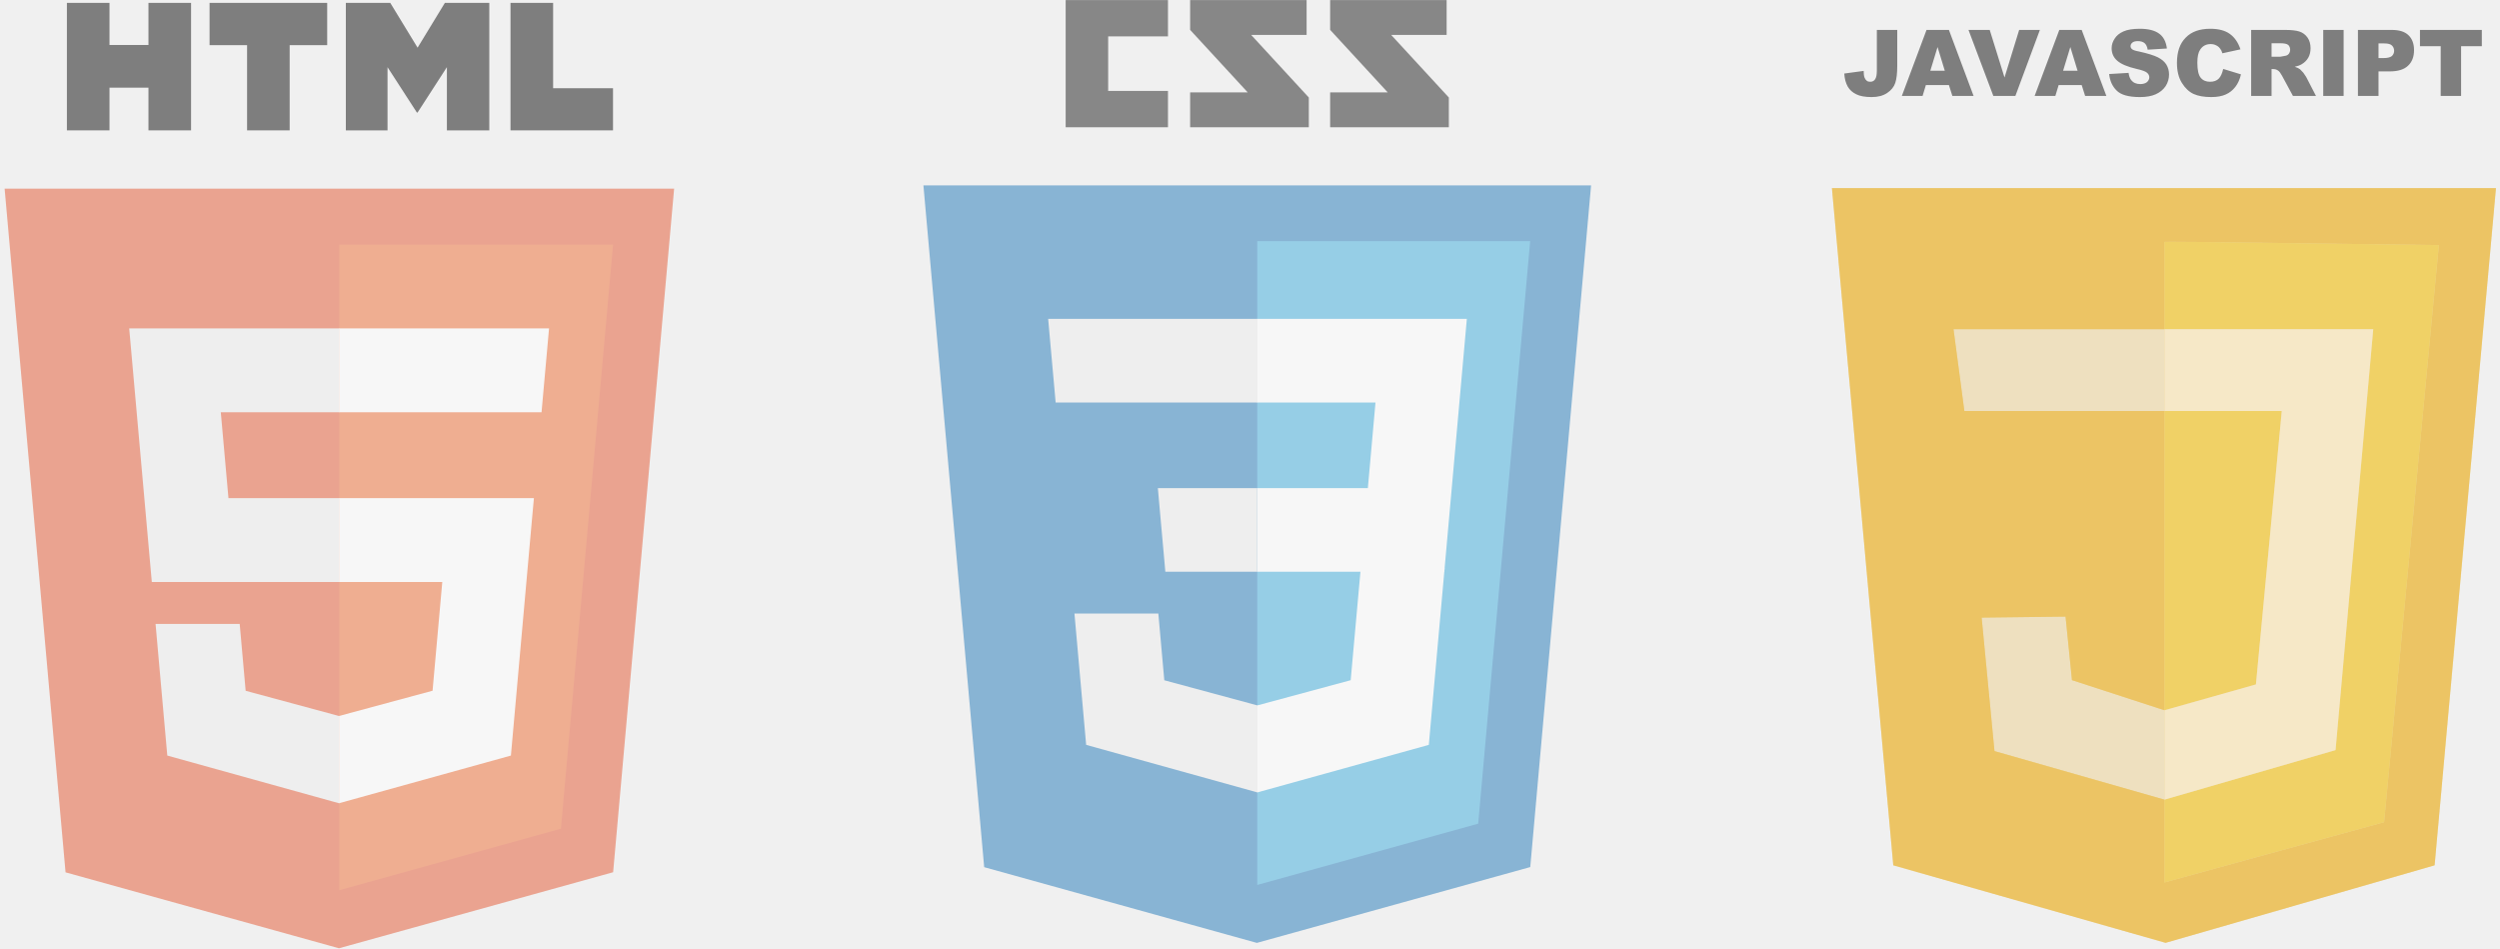
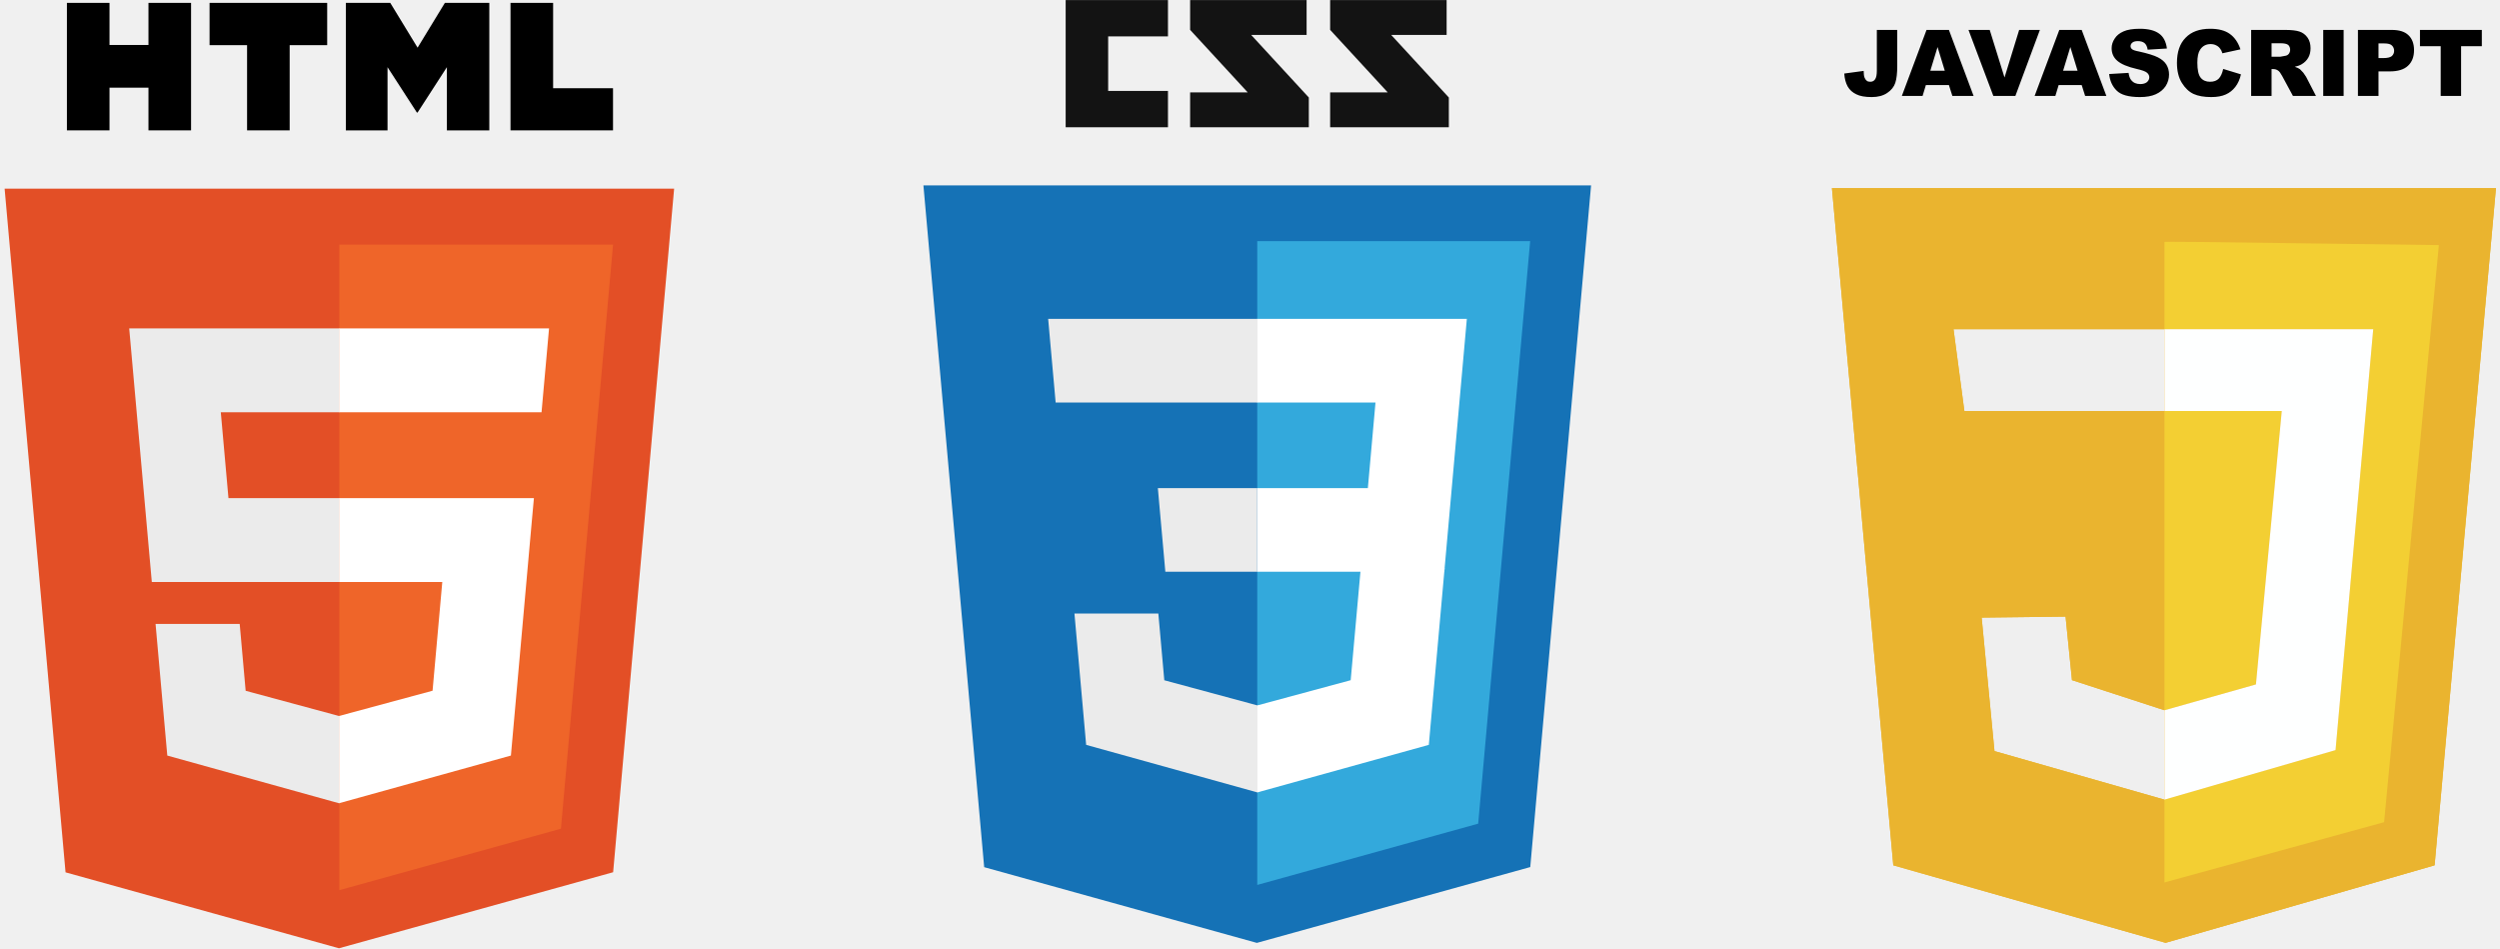
<svg xmlns="http://www.w3.org/2000/svg" width="145" height="55" viewBox="0 0 145 55" id="svg8334" version="1.1">
  <defs id="defs8336" />
  <g id="layer1" transform="translate(-327.7216,-802.0038)">
-     <switch style="display:inline;opacity:0.476" id="switch4733" transform="matrix(0.1070957,0,0,0.1070957,319.9966,802.1708)">
-       <g id="g4735">
-         <g id="g4737">
+     <switch style="display:inline;opacity:1" id="switch4733" transform="matrix(0.1070957,0,0,0.1070957,319.9966,802.1708)">
+       <g id="g4735" style="">
+         <g id="g4737" style="">
          <polygon id="polygon4739" points="255.778,512 107.644,470.877 74.633,100.62 437.367,100.62 404.321,470.819 " style="fill:#e34f26" />
          <polygon id="polygon4741" points="256,480.523 376.03,447.246 404.27,130.894 256,130.894 " style="fill:#ef6529" />
-           <g id="g4743">
+           <g id="g4743" style="">
            <polygon id="polygon4745" points="256,176.305 255.843,176.305 142.132,176.305 143.219,188.488 154.38,313.627 256,313.627 256,268.217 195.91,268.217 191.76,221.716 256,221.716 " style="fill:#ebebeb" />
            <polygon id="polygon4747" points="162.771,407.634 255.791,433.457 256,433.399 256,386.153 255.801,386.206 205.227,372.55 201.994,336.333 177.419,336.333 156.409,336.333 " style="fill:#ebebeb" />
          </g>
-           <g id="g4749">
-             <path id="path4751" d="m 108.382,0 23.077,0 0,22.8 21.11,0 0,-22.8 23.078,0 0,69.044 -23.077,0 0,-23.12 -21.11,0 0,23.12 -23.077,0 0,-69.044 z" />
-             <path id="path4753" d="m 205.994,22.896 -20.316,0 0,-22.896 63.72,0 0,22.896 -20.325,0 0,46.148 -23.078,0 0,-46.148 z" />
-             <path id="path4755" d="m 259.511,0 24.063,0 14.802,24.26 14.787,-24.26 24.072,0 0,69.044 -22.982,0 0,-34.222 -15.877,24.549 -0.397,0 -15.888,-24.549 0,34.222 -22.58,0 0,-69.044 z" />
-             <path id="path4757" d="m 348.72,0 23.084,0 0,46.222 32.453,0 0,22.822 -55.537,0 0,-69.044 z" />
+           <g id="g4749" style="">
+             <path id="path4751" d="m 108.382,0 23.077,0 0,22.8 21.11,0 0,-22.8 23.078,0 0,69.044 -23.077,0 0,-23.12 -21.11,0 0,23.12 -23.077,0 0,-69.044 z" style="" />
+             <path id="path4753" d="m 205.994,22.896 -20.316,0 0,-22.896 63.72,0 0,22.896 -20.325,0 0,46.148 -23.078,0 0,-46.148 z" style="" />
+             <path id="path4755" d="m 259.511,0 24.063,0 14.802,24.26 14.787,-24.26 24.072,0 0,69.044 -22.982,0 0,-34.222 -15.877,24.549 -0.397,0 -15.888,-24.549 0,34.222 -22.58,0 0,-69.044 z" style="" />
+             <path id="path4757" d="m 348.72,0 23.084,0 0,46.222 32.453,0 0,22.822 -55.537,0 0,-69.044 z" style="" />
          </g>
-           <g id="g4759">
+           <g id="g4759" style="">
            <polygon id="polygon4761" points="311.761,313.627 306.49,372.521 255.843,386.191 255.843,433.435 348.937,407.634 349.62,399.962 360.291,280.411 361.399,268.217 349.162,268.217 255.843,268.217 255.843,313.627 " style="fill:#ffffff" />
            <polygon id="polygon4763" points="365.385,221.716 365.385,221.716 365.531,221.716 366.442,211.509 368.511,188.488 369.597,176.305 255.843,176.305 255.843,204.509 255.843,221.605 255.843,221.716 " style="fill:#ffffff" />
          </g>
        </g>
      </g>
    </switch>
-     <g id="Page 1" style="display:inline;opacity:0.476;fill:none;fill-rule:evenodd;stroke:none;stroke-width:1" transform="matrix(0.1302414,0,0,0.1302414,381.292,801.9888)">
-       <g id="Layer_1">
+     <g id="Page 1" style="display:inline;opacity:1;fill:none;fill-rule:evenodd;stroke:none;stroke-width:1" transform="matrix(0.1302414,0,0,0.1302414,381.292,801.9888)">
+       <g id="Layer_1" style="">
        <path id="Shape" d="m 233.164,15.681 -24.688,0 25.674,27.859 0,13.261 -52.882,0 0,-15.526 25.669,0 -25.669,-27.86 0,-13.28 51.896,0 0,15.546 0,0 z m -62.378,0 -24.688,0 25.673,27.859 0,13.261 -52.882,0 0,-15.526 25.672,0 -25.672,-27.86 0,-13.28 51.897,0 0,15.546 0,0 z m -61.768,0.631 -26.64,0 0,24.313 26.64,0 0,16.176 -45.574,0 0,-56.666 45.574,0 0,16.177 0,0 z m 0,0" style="fill:#131313" />
        <path id="path4796" d="M 27.142,386.29 0.071,82.67 l 297.45,0 -27.096,303.571 -121.811,33.77 L 27.142,386.29 Z m 0,0" style="fill:#1572b6" />
        <path id="path4798" d="m 148.798,394.199 98.427,-27.288 23.157,-259.415 -121.584,0 0,286.703 z m 0,0" style="fill:#33a9dc" />
-         <g transform="translate(55,142)" id="Group">
+         <g transform="translate(55,142)" id="Group" style="">
          <path id="path4801" d="m 93.797,75.496 49.275,0 3.403,-38.132 -52.678,0 0,-37.239 0.129,0 93.246,0 -0.893,9.991 -9.152,102.616 -83.33,0 0,-37.236 z m 0,0" style="fill:#ffffff" />
          <path id="path4803" d="m 94.02,172.204 -0.163,0.046 -41.472,-11.199 -2.652,-29.698 -20.151,0 -17.228,0 5.216,58.467 76.278,21.176 0.172,-0.048 0,-38.744 z m 0,0" style="fill:#ebebeb" />
          <path id="path4805" d="m 139.907,111.156 -4.484,49.87 -41.532,11.21 0,38.742 76.339,-21.158 0.56,-6.29 6.478,-72.374 -37.361,0 z m 0,0" style="fill:#ffffff" />
          <path id="path4807" d="m 93.926,0.125 0,23.128 0,14.019 0,0.092 -89.828,0 -0.119,0 -0.747,-8.37 -1.697,-18.878 -0.89,-9.991 93.281,0 z m 0,0" style="fill:#ebebeb" />
          <path id="path4809" d="m 93.797,75.5 0,23.129 0,14.017 0,0.092 -40.828,0 -0.119,0 -0.746,-8.369 -1.698,-18.878 -0.89,-9.991 44.281,0 z m 0,0" style="fill:#ebebeb" />
        </g>
      </g>
    </g>
-     <g transform="matrix(0.1909355,0,0,0.1909355,432.6696,803.6469)" style="display:inline;opacity:0.476" id="g4831">
-       <g id="g4833">
-         <g id="Layer5_0_FILL">
+     <g transform="matrix(0.1909355,0,0,0.1909355,432.6696,803.6469)" style="display:inline;opacity:1" id="g4831">
+       <g id="g4833" style="">
+         <g id="Layer5_0_FILL" style="">
          <path id="path4836" d="m 108.449,277.8 81.75,-23.55 18.65,-205.7 -201.798,0 18.648,205.7 82.75,23.55 z" style="fill:#eab42f" />
        </g>
      </g>
    </g>
-     <g transform="matrix(0.1909355,0,0,0.1909355,432.6696,803.6469)" style="display:inline;opacity:0.476" id="g4838">
-       <g id="g4840">
-         <g id="Layer4_0_FILL">
+     <g transform="matrix(0.1909355,0,0,0.1909355,432.6696,803.6469)" style="display:inline;opacity:1" id="g4838">
+       <g id="g4840" style="">
+         <g id="Layer4_0_FILL" style="">
          <path id="path4843" d="m 52.551,179 3.898,40.55 51.65,14.75 0,-27.15 L 80,198 78.051,178.7 52.551,179 m 55.549,-62.75 0,-24.85 -64.1,0 3.301,24.85 60.799,0 z" style="fill:#efefef" />
          <path id="path4845" d="m 108.449,277.8 81.75,-23.55 18.65,-205.7 -201.798,0 18.648,205.7 82.75,23.55 M 108.1,91.4 l 0,-26.5 c -0.232,-0.134 13.6,0 41.5,0.399 13.934,0.167 27.9,0.351 41.9,0.55 l -16.65,175.301 -66.75,18.3 0,-25.15 L 56.45,219.55 52.551,179 78.051,178.7 80,198 l 28.1,9.15 0,-90.9 -60.799,0 L 44,91.4 l 64.1,0 z" style="fill:#eab42f" />
          <path id="path4847" d="m 108.1,64.9 0,26.5 63.451,0 -11.451,127.85 -52,15.05 0,25.15 66.75,-18.3 16.65,-175.3 c -14,-0.199 -27.967,-0.383 -41.9,-0.55 -27.901,-0.4 -41.733,-0.533 -41.5,-0.4 m 35.65,51.35 -35.65,0 0,90.9 27.8,-7.85 7.85,-83.05 z" style="fill:#f3cf33" />
          <path id="path4849" d="m 108.1,116.25 35.65,0 -7.85,83.05 -27.8,7.85 0,27.15 52,-15.05 11.451,-127.85 -63.451,0 0,24.85 z" style="fill:#feffff" />
        </g>
      </g>
    </g>
-     <g style="display:inline;opacity:0.476" id="g4851" transform="matrix(0.1909355,0,0,0.1909355,432.6696,802.1259)">
-       <g id="g4853">
-         <g id="Layer3_0_FILL">
-           <path id="path4856" d="m 42.6,8.45 -6.799,0 -7.5,20.05 6.299,0 1,-3.3 7,0 1.051,3.3 6.449,0 -7.5,-20.05 m -1.25,12.4 -4.4,0 2.201,-7.199 2.199,7.199 M 55,8.45 l -6.449,0 7.549,20.05 6.701,0 7.449,-20.05 -6.301,0 L 59.5,22.9 55,8.45 M 16.949,22.9 c -0.166,-0.434 -0.25,-1.101 -0.25,-2 l -5.898,0.8 c 0.1,1.566 0.449,2.884 1.049,3.95 0.6,1.033 1.467,1.816 2.6,2.35 1.102,0.566 2.668,0.85 4.701,0.85 1.9,0 3.467,-0.416 4.699,-1.25 1.234,-0.833 2.051,-1.85 2.451,-3.05 0.398,-1.2 0.6,-2.933 0.6,-5.2 l 0,-10.9 -6.201,0 0,12.35 c 0,1.233 -0.166,2.101 -0.5,2.601 -0.332,0.533 -0.832,0.8 -1.5,0.8 -0.467,0 -0.816,-0.101 -1.049,-0.3 C 17.316,23.633 17.084,23.3 16.949,22.9 m 114.25,-8.55 C 130.5,12.25 129.416,10.684 127.949,9.651 126.518,8.617 124.533,8.1 122,8.1 c -3.232,0 -5.717,0.9 -7.449,2.7 -1.768,1.767 -2.65,4.317 -2.65,7.65 0,2.466 0.5,4.5 1.5,6.1 1,1.601 2.184,2.717 3.549,3.351 1.4,0.633 3.184,0.949 5.352,0.949 1.799,0 3.283,-0.266 4.449,-0.8 1.133,-0.5 2.1,-1.267 2.9,-2.3 0.799,-1.033 1.367,-2.3 1.699,-3.8 l -5.4,-1.65 c -0.266,1.267 -0.699,2.233 -1.299,2.9 -0.633,0.667 -1.533,1 -2.701,1 -1.232,0 -2.182,-0.417 -2.85,-1.25 -0.666,-0.833 -1,-2.351 -1,-4.55 0,-1.801 0.283,-3.117 0.85,-3.95 0.734,-1.134 1.801,-1.7 3.201,-1.7 0.633,0 1.199,0.133 1.699,0.4 0.5,0.232 0.918,0.6 1.25,1.1 0.234,0.267 0.434,0.7 0.6,1.3 l 5.499,-1.2 m -48.25,-5.9 -6.799,0 -7.5,20.05 6.299,0 1,-3.3 7,0 1.051,3.3 6.449,0 -7.5,-20.05 m -1.25,12.4 -4.398,0 2.199,-7.2 2.199,7.2 M 93,11.05 c -0.633,0.934 -0.949,1.917 -0.949,2.95 0,1.566 0.582,2.85 1.75,3.85 1.166,1 3.115,1.816 5.85,2.45 1.633,0.366 2.684,0.75 3.15,1.15 0.467,0.399 0.699,0.866 0.699,1.399 0,0.533 -0.232,1.018 -0.699,1.45 -0.5,0.4 -1.184,0.601 -2.051,0.601 -1.199,0 -2.117,-0.4 -2.75,-1.2 -0.4,-0.5 -0.666,-1.233 -0.801,-2.2 l -5.898,0.35 c 0.199,2.033 0.949,3.7 2.25,5 1.299,1.334 3.666,2 7.1,2 1.934,0 3.533,-0.283 4.799,-0.85 1.268,-0.566 2.268,-1.383 3,-2.45 0.701,-1.1 1.051,-2.283 1.051,-3.55 0,-1.1 -0.268,-2.1 -0.801,-3 -0.533,-0.867 -1.383,-1.6 -2.549,-2.2 -1.168,-0.6 -3.1,-1.2 -5.801,-1.8 -1.1,-0.2 -1.799,-0.434 -2.1,-0.7 -0.301,-0.266 -0.449,-0.566 -0.449,-0.899 0,-0.434 0.182,-0.801 0.549,-1.101 0.367,-0.3 0.918,-0.45 1.65,-0.45 0.867,0 1.551,0.2 2.051,0.601 0.5,0.433 0.816,1.1 0.949,2 L 108.85,14.1 C 108.584,12 107.784,10.484 106.45,9.55 105.118,8.584 103.167,8.1 100.6,8.1 98.5,8.1 96.85,8.368 95.651,8.901 94.449,9.434 93.566,10.15 93,11.05 M 152.5,14 c 0,-1.267 -0.301,-2.334 -0.9,-3.2 -0.633,-0.899 -1.449,-1.517 -2.449,-1.85 -1,-0.333 -2.467,-0.5 -4.4,-0.5 l -10.301,0 0,20.05 6.201,0 0,-8.15 0.549,0 c 0.568,0 1.068,0.167 1.5,0.5 0.334,0.234 0.717,0.75 1.15,1.551 l 3.301,6.1 7,0 -3,-5.8 -0.85,-1.25 -1,-1.05 c -0.334,-0.268 -0.867,-0.518 -1.602,-0.75 0.9,-0.2 1.617,-0.467 2.15,-0.801 0.834,-0.5 1.484,-1.149 1.951,-1.949 0.468,-0.801 0.7,-1.768 0.7,-2.901 m -11.85,-1.5 2.699,0 c 1.133,0 1.918,0.166 2.35,0.5 0.4,0.367 0.602,0.867 0.602,1.5 0,0.434 -0.135,0.834 -0.4,1.2 -0.268,0.333 -0.6,0.533 -1,0.6 l -1.65,0.3 -2.6,0 0,-4.1 m 21.9,-4.05 -6.201,0 0,20.05 6.201,0 0,-20.05 m 21.398,6.15 c 0,-1.967 -0.566,-3.482 -1.699,-4.55 -1.1,-1.066 -2.783,-1.6 -5.051,-1.6 l -10.299,0 0,20.05 6.25,0 0,-7.45 3.4,0 c 2.5,0 4.35,-0.566 5.549,-1.7 1.235,-1.133 1.85,-2.717 1.85,-4.75 m -6.699,-1.4 c 0.434,0.433 0.65,0.966 0.65,1.6 0,0.634 -0.234,1.167 -0.701,1.601 -0.5,0.399 -1.35,0.6 -2.549,0.6 l -1.5,0 0,-4.45 1.75,0 c 1.166,-10e-4 1.95,0.216 2.35,0.649 m 8.5,-4.75 0,4.95 6.301,0 0,15.1 6.199,0 0,-15.1 6.301,0 0,-4.95 -18.801,0 z" />
+     <g style="display:inline;opacity:1" id="g4851" transform="matrix(0.1909355,0,0,0.1909355,432.6696,802.1259)">
+       <g id="g4853" style="">
+         <g id="Layer3_0_FILL" style="">
+           <path id="path4856" d="m 42.6,8.45 -6.799,0 -7.5,20.05 6.299,0 1,-3.3 7,0 1.051,3.3 6.449,0 -7.5,-20.05 m -1.25,12.4 -4.4,0 2.201,-7.199 2.199,7.199 M 55,8.45 l -6.449,0 7.549,20.05 6.701,0 7.449,-20.05 -6.301,0 L 59.5,22.9 55,8.45 M 16.949,22.9 c -0.166,-0.434 -0.25,-1.101 -0.25,-2 l -5.898,0.8 c 0.1,1.566 0.449,2.884 1.049,3.95 0.6,1.033 1.467,1.816 2.6,2.35 1.102,0.566 2.668,0.85 4.701,0.85 1.9,0 3.467,-0.416 4.699,-1.25 1.234,-0.833 2.051,-1.85 2.451,-3.05 0.398,-1.2 0.6,-2.933 0.6,-5.2 l 0,-10.9 -6.201,0 0,12.35 c 0,1.233 -0.166,2.101 -0.5,2.601 -0.332,0.533 -0.832,0.8 -1.5,0.8 -0.467,0 -0.816,-0.101 -1.049,-0.3 C 17.316,23.633 17.084,23.3 16.949,22.9 m 114.25,-8.55 C 130.5,12.25 129.416,10.684 127.949,9.651 126.518,8.617 124.533,8.1 122,8.1 c -3.232,0 -5.717,0.9 -7.449,2.7 -1.768,1.767 -2.65,4.317 -2.65,7.65 0,2.466 0.5,4.5 1.5,6.1 1,1.601 2.184,2.717 3.549,3.351 1.4,0.633 3.184,0.949 5.352,0.949 1.799,0 3.283,-0.266 4.449,-0.8 1.133,-0.5 2.1,-1.267 2.9,-2.3 0.799,-1.033 1.367,-2.3 1.699,-3.8 l -5.4,-1.65 c -0.266,1.267 -0.699,2.233 -1.299,2.9 -0.633,0.667 -1.533,1 -2.701,1 -1.232,0 -2.182,-0.417 -2.85,-1.25 -0.666,-0.833 -1,-2.351 -1,-4.55 0,-1.801 0.283,-3.117 0.85,-3.95 0.734,-1.134 1.801,-1.7 3.201,-1.7 0.633,0 1.199,0.133 1.699,0.4 0.5,0.232 0.918,0.6 1.25,1.1 0.234,0.267 0.434,0.7 0.6,1.3 l 5.499,-1.2 m -48.25,-5.9 -6.799,0 -7.5,20.05 6.299,0 1,-3.3 7,0 1.051,3.3 6.449,0 -7.5,-20.05 m -1.25,12.4 -4.398,0 2.199,-7.2 2.199,7.2 M 93,11.05 c -0.633,0.934 -0.949,1.917 -0.949,2.95 0,1.566 0.582,2.85 1.75,3.85 1.166,1 3.115,1.816 5.85,2.45 1.633,0.366 2.684,0.75 3.15,1.15 0.467,0.399 0.699,0.866 0.699,1.399 0,0.533 -0.232,1.018 -0.699,1.45 -0.5,0.4 -1.184,0.601 -2.051,0.601 -1.199,0 -2.117,-0.4 -2.75,-1.2 -0.4,-0.5 -0.666,-1.233 -0.801,-2.2 l -5.898,0.35 c 0.199,2.033 0.949,3.7 2.25,5 1.299,1.334 3.666,2 7.1,2 1.934,0 3.533,-0.283 4.799,-0.85 1.268,-0.566 2.268,-1.383 3,-2.45 0.701,-1.1 1.051,-2.283 1.051,-3.55 0,-1.1 -0.268,-2.1 -0.801,-3 -0.533,-0.867 -1.383,-1.6 -2.549,-2.2 -1.168,-0.6 -3.1,-1.2 -5.801,-1.8 -1.1,-0.2 -1.799,-0.434 -2.1,-0.7 -0.301,-0.266 -0.449,-0.566 -0.449,-0.899 0,-0.434 0.182,-0.801 0.549,-1.101 0.367,-0.3 0.918,-0.45 1.65,-0.45 0.867,0 1.551,0.2 2.051,0.601 0.5,0.433 0.816,1.1 0.949,2 L 108.85,14.1 C 108.584,12 107.784,10.484 106.45,9.55 105.118,8.584 103.167,8.1 100.6,8.1 98.5,8.1 96.85,8.368 95.651,8.901 94.449,9.434 93.566,10.15 93,11.05 M 152.5,14 c 0,-1.267 -0.301,-2.334 -0.9,-3.2 -0.633,-0.899 -1.449,-1.517 -2.449,-1.85 -1,-0.333 -2.467,-0.5 -4.4,-0.5 l -10.301,0 0,20.05 6.201,0 0,-8.15 0.549,0 c 0.568,0 1.068,0.167 1.5,0.5 0.334,0.234 0.717,0.75 1.15,1.551 l 3.301,6.1 7,0 -3,-5.8 -0.85,-1.25 -1,-1.05 c -0.334,-0.268 -0.867,-0.518 -1.602,-0.75 0.9,-0.2 1.617,-0.467 2.15,-0.801 0.834,-0.5 1.484,-1.149 1.951,-1.949 0.468,-0.801 0.7,-1.768 0.7,-2.901 m -11.85,-1.5 2.699,0 c 1.133,0 1.918,0.166 2.35,0.5 0.4,0.367 0.602,0.867 0.602,1.5 0,0.434 -0.135,0.834 -0.4,1.2 -0.268,0.333 -0.6,0.533 -1,0.6 l -1.65,0.3 -2.6,0 0,-4.1 m 21.9,-4.05 -6.201,0 0,20.05 6.201,0 0,-20.05 m 21.398,6.15 c 0,-1.967 -0.566,-3.482 -1.699,-4.55 -1.1,-1.066 -2.783,-1.6 -5.051,-1.6 l -10.299,0 0,20.05 6.25,0 0,-7.45 3.4,0 c 2.5,0 4.35,-0.566 5.549,-1.7 1.235,-1.133 1.85,-2.717 1.85,-4.75 m -6.699,-1.4 c 0.434,0.433 0.65,0.966 0.65,1.6 0,0.634 -0.234,1.167 -0.701,1.601 -0.5,0.399 -1.35,0.6 -2.549,0.6 l -1.5,0 0,-4.45 1.75,0 c 1.166,-10e-4 1.95,0.216 2.35,0.649 m 8.5,-4.75 0,4.95 6.301,0 0,15.1 6.199,0 0,-15.1 6.301,0 0,-4.95 -18.801,0 z" style="" />
        </g>
      </g>
    </g>
  </g>
</svg>
